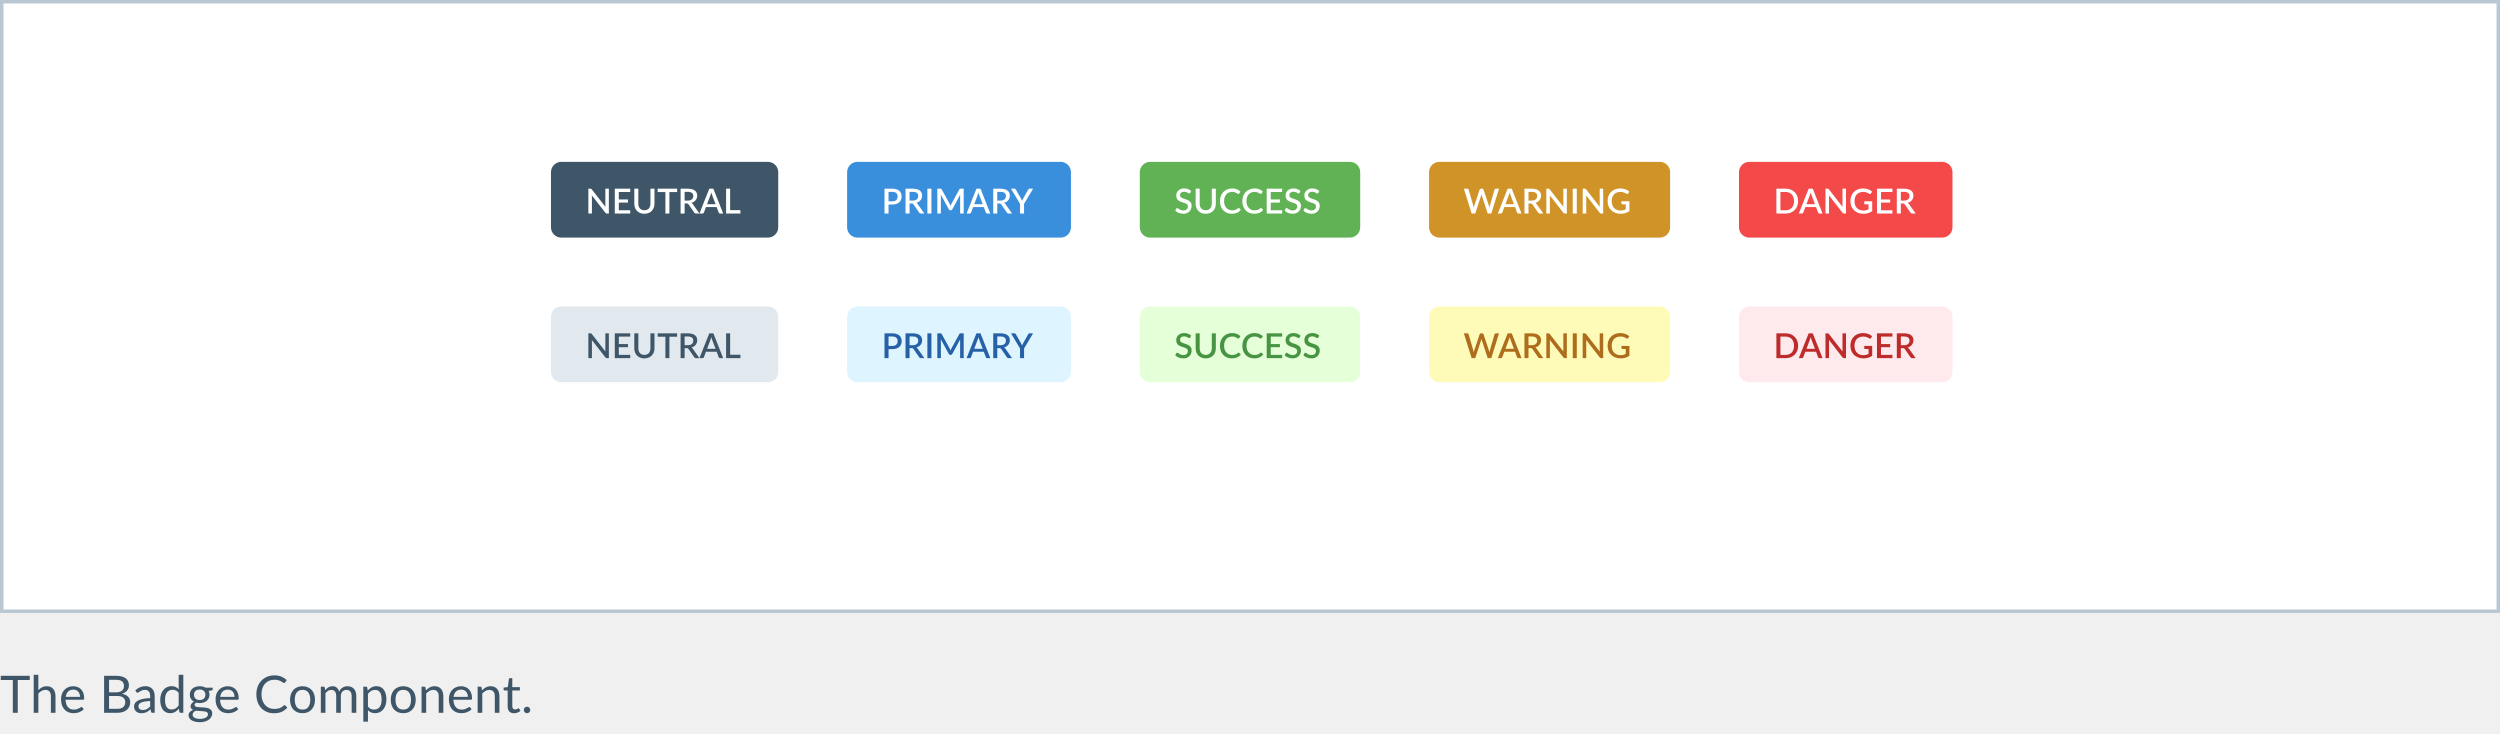
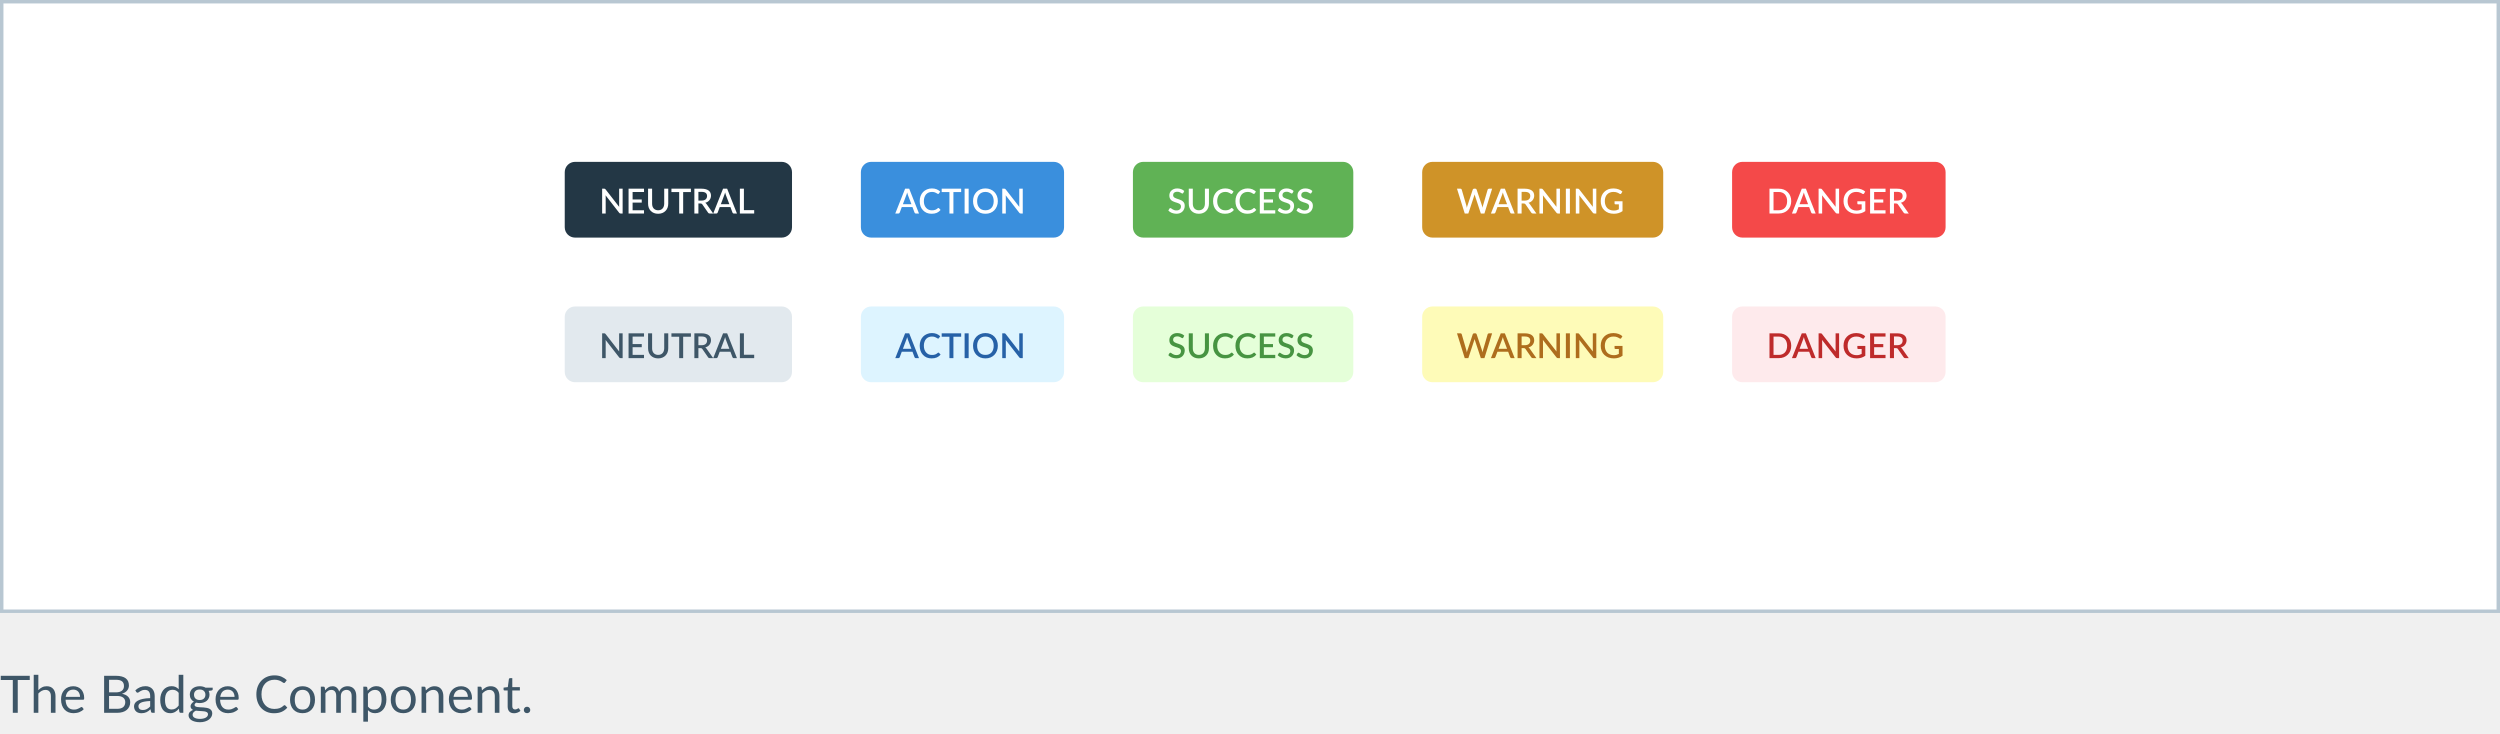
<svg xmlns="http://www.w3.org/2000/svg" viewBox="0 0 726 213">
  <g fill="none" fill-rule="evenodd">
    <path fill="#FFF" stroke="#B8C7D2" d="M.5.5h725v177H.5z" />
-     <g transform="translate(160 47)">
-       <rect width="66" height="22" fill="#3E5667" rx="3" />
+     <g transform="translate(164 47)">
+       <rect width="66" height="22" fill="#233745" rx="3" />
      <text fill="#FFF" font-family="Lato-Heavy, Lato" font-size="10" font-weight="600">
        <tspan x="10" y="15">NEUTRAL</tspan>
      </text>
    </g>
-     <g transform="translate(415 47)">
+     <g transform="translate(413 47)">
      <rect width="70" height="22" fill="#CF9328" rx="3" />
      <text fill="#FFF" font-family="Lato-Heavy, Lato" font-size="10" font-weight="600">
        <tspan x="10" y="15">WARNING</tspan>
      </text>
    </g>
-     <g transform="translate(331 47)">
+     <g transform="translate(329 47)">
      <rect width="64" height="22" fill="#60B255" rx="3" />
      <text fill="#FFF" font-family="Lato-Heavy, Lato" font-size="10" font-weight="600">
        <tspan x="10" y="15">SUCCESS</tspan>
      </text>
    </g>
-     <g transform="translate(505 47)">
+     <g transform="translate(503 47)">
      <rect width="62" height="22" fill="#F44949" rx="3" />
      <text fill="#FFF" font-family="Lato-Heavy, Lato" font-size="10" font-weight="600">
        <tspan x="10" y="15">DANGER</tspan>
      </text>
    </g>
-     <g transform="translate(246 47)">
-       <rect width="65" height="22" fill="#3A8FDD" rx="3" />
+     <g transform="translate(250 47)">
+       <rect width="59" height="22" fill="#3A8FDD" rx="3" />
      <text fill="#FFF" font-family="Lato-Heavy, Lato" font-size="10" font-weight="600">
-         <tspan x="10" y="15">PRIMARY</tspan>
+         <tspan x="10" y="15">ACTION</tspan>
      </text>
    </g>
-     <g transform="translate(160 89)">
+     <g transform="translate(164 89)">
      <rect width="66" height="22" fill="#E2E9EE" rx="3" />
      <text fill="#3E5667" font-family="Lato-Heavy, Lato" font-size="10" font-weight="600">
        <tspan x="10" y="15">NEUTRAL</tspan>
      </text>
    </g>
-     <g transform="translate(415 89)">
+     <g transform="translate(413 89)">
      <rect width="70" height="22" fill="#FEFBB8" rx="3" />
      <text fill="#AE6D1D" font-family="Lato-Heavy, Lato" font-size="10" font-weight="600">
        <tspan x="10" y="15">WARNING</tspan>
      </text>
    </g>
-     <g transform="translate(331 89)">
+     <g transform="translate(329 89)">
      <rect width="64" height="22" fill="#E5FFD9" rx="3" />
      <text fill="#479442" font-family="Lato-Heavy, Lato" font-size="10" font-weight="600">
        <tspan x="10" y="15">SUCCESS</tspan>
      </text>
    </g>
-     <g transform="translate(505 89)">
+     <g transform="translate(503 89)">
      <rect width="62" height="22" fill="#FEEAEC" rx="3" />
      <text fill="#BE2B2B" font-family="Lato-Heavy, Lato" font-size="10" font-weight="600">
        <tspan x="10" y="15">DANGER</tspan>
      </text>
    </g>
-     <g transform="translate(246 89)">
-       <rect width="65" height="22" fill="#DEF4FF" rx="3" />
+     <g transform="translate(250 89)">
+       <rect width="59" height="22" fill="#DDF4FF" rx="3" />
      <text fill="#2661A7" font-family="Lato-Heavy, Lato" font-size="10" font-weight="600">
-         <tspan x="10" y="15">PRIMARY</tspan>
+         <tspan x="10" y="15">ACTION</tspan>
      </text>
    </g>
    <text fill="#3E5667" font-family="Lato-Medium, Lato" font-size="15" font-weight="400">
      <tspan x="0" y="207">The Badge Component.</tspan>
    </text>
  </g>
</svg>
